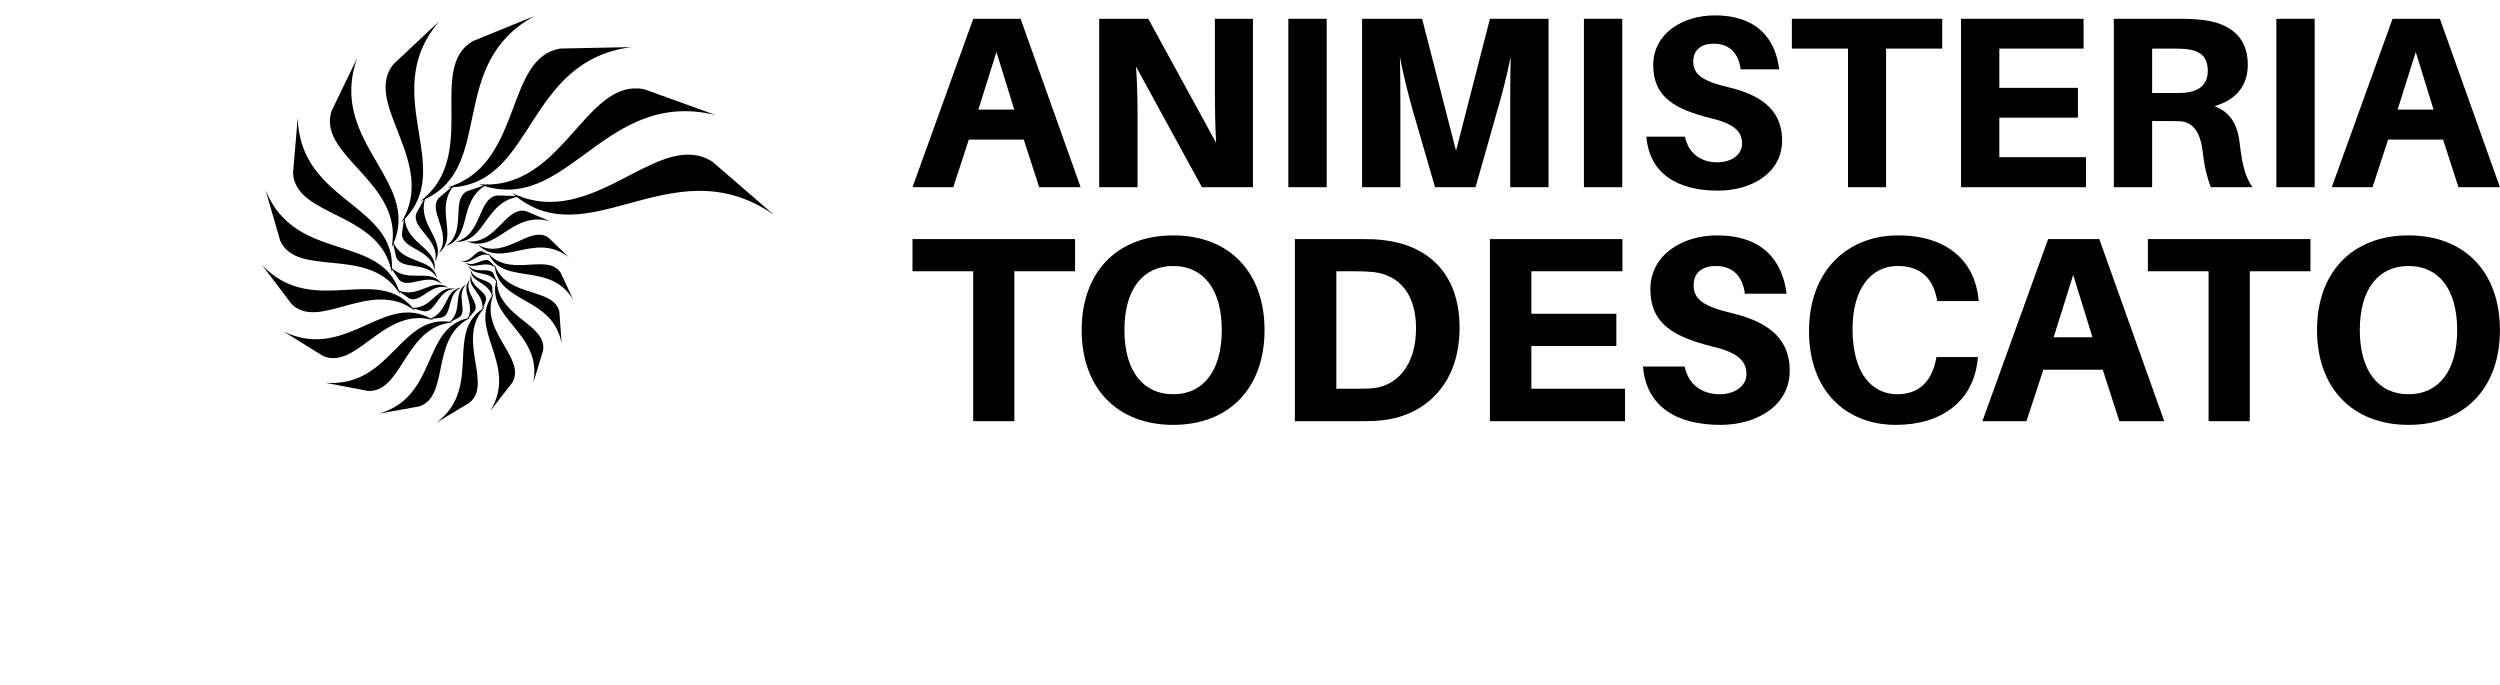
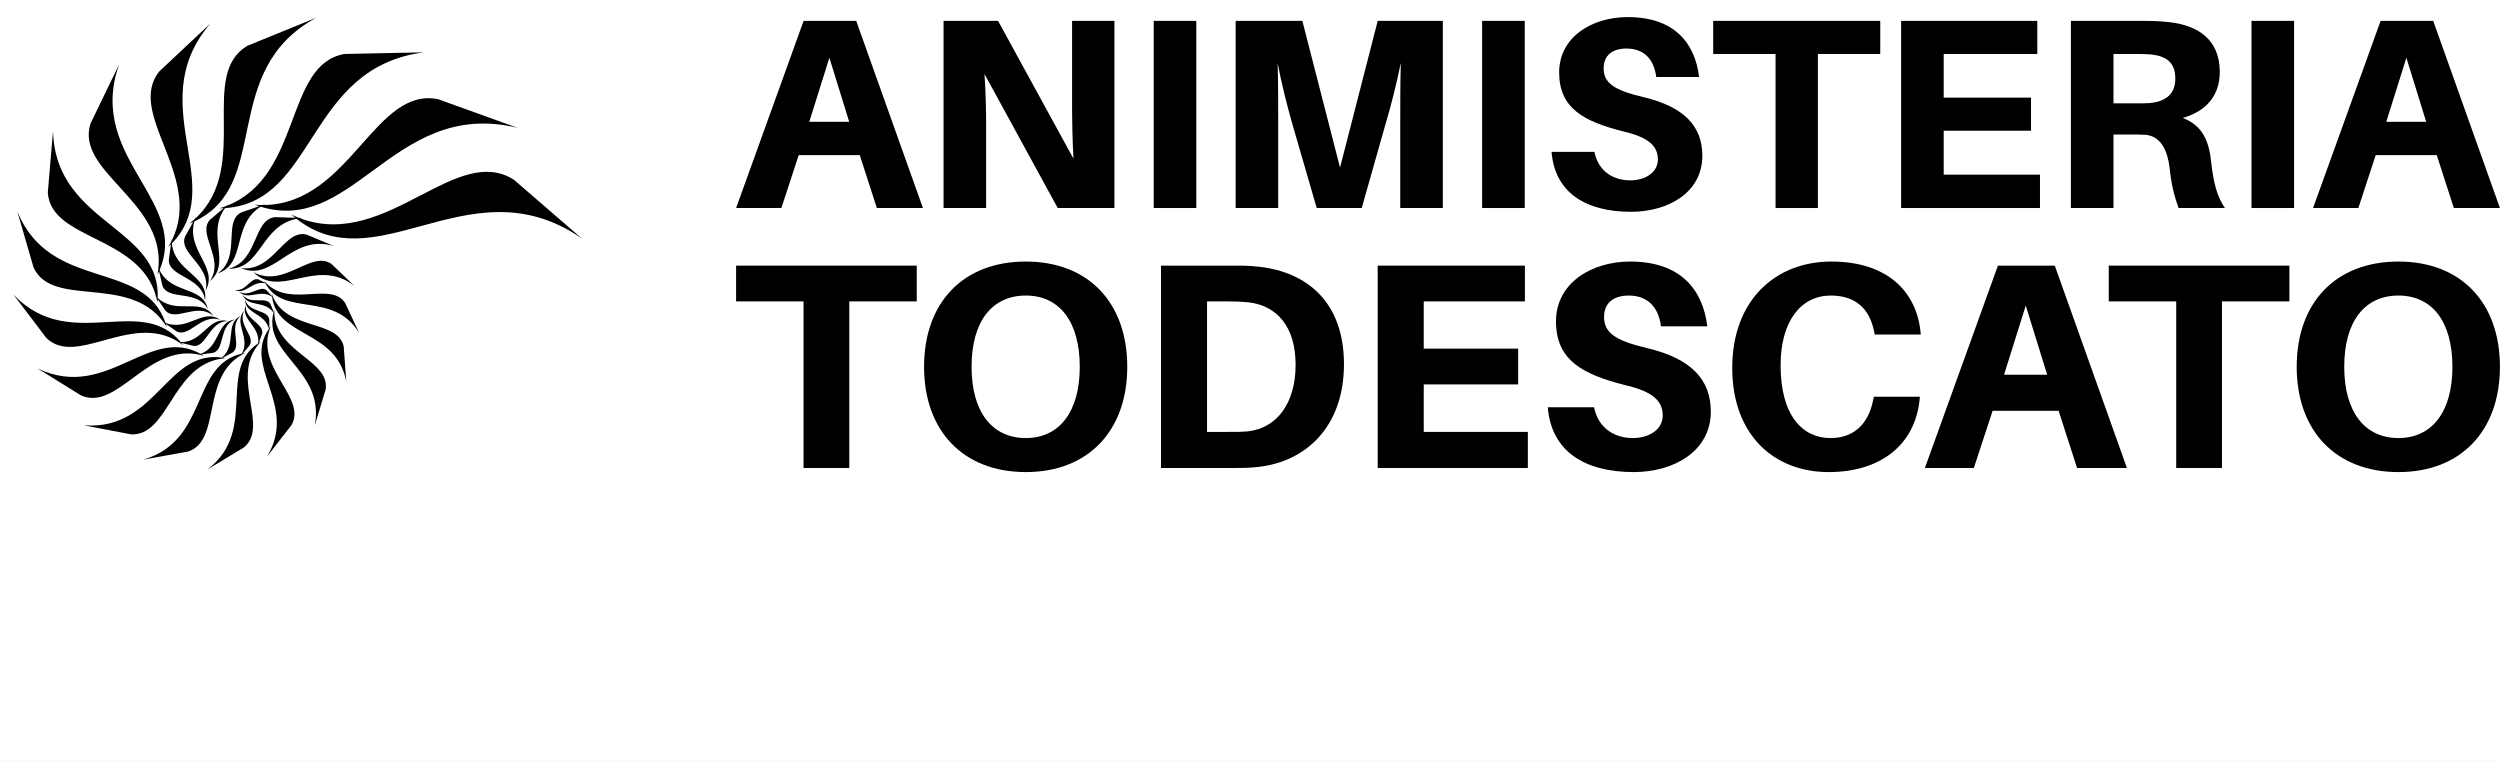
- <svg xmlns="http://www.w3.org/2000/svg" viewBox="0 0 420 115" width="100%" height="auto">
-   <rect width="840" height="115" fill="white" />
+ <svg xmlns="http://www.w3.org/2000/svg" viewBox="42 0 378 115" width="100%" height="auto">
+   <rect x="42" width="378" height="115" fill="white" />
  <g transform="scale(1.3333)">
    <path d="M 129,17.59 L 130.938,23.59 L 136.164,23.59 L 128.598,2.367 L 122.633,2.367 L 114.977,23.59 L 120.109,23.59 L 122.078,17.59 Z M 125.555,6.551 L 127.801,13.809 L 123.277,13.809 Z M 125.555,6.551" fill="#000" fill-rule="nonzero" />
    <path d="M 157.879,23.59 L 157.879,2.367 L 153.078,2.367 L 153.078,11.809 C 153.078,13.379 153.109,15.777 153.234,17.992 L 144.684,2.367 L 138.504,2.367 L 138.504,23.59 L 143.332,23.59 L 143.332,14.363 C 143.332,12.824 143.301,10.641 143.145,8.395 L 151.449,23.59 Z M 157.879,23.59" fill="#000" fill-rule="nonzero" />
    <path d="M 162.336,2.367 L 167.164,2.367 L 167.164,23.59 L 162.336,23.59 Z" fill="#000" fill-rule="nonzero" />
    <path d="M 195.121,2.367 L 187.738,2.367 L 183.465,19.004 L 179.191,2.367 L 171.625,2.367 L 171.625,23.59 L 176.453,23.59 L 176.453,14.176 C 176.453,12.117 176.453,9.348 176.391,7.164 C 176.793,9.348 177.5,12.117 178.082,14.148 L 180.82,23.59 L 185.926,23.59 L 188.602,14.148 C 189.215,12.117 189.922,9.316 190.355,7.133 C 190.293,9.316 190.293,12.117 190.293,14.176 L 190.293,23.59 L 195.121,23.59 Z M 195.121,2.367" fill="#000" fill-rule="nonzero" />
    <path d="M 199.578,2.367 L 204.41,2.367 L 204.41,23.59 L 199.578,23.59 Z" fill="#000" fill-rule="nonzero" />
    <path d="M 216.094,1.938 C 211.973,1.938 208.312,4.242 208.312,8.211 C 208.312,12.27 211.082,13.777 215.633,14.914 C 218.523,15.594 219.508,16.605 219.508,18.082 C 219.508,19.527 218.125,20.453 216.371,20.453 C 214.434,20.453 212.742,19.406 212.312,17.223 L 207.453,17.223 C 207.82,21.805 211.266,24.02 216.465,24.02 C 220.707,24.02 224.551,21.805 224.551,17.684 C 224.551,14.332 222.523,12.117 217.848,11.008 C 214.434,10.211 213.359,9.348 213.359,7.75 C 213.359,6.211 214.434,5.504 215.941,5.504 C 217.973,5.504 219.078,6.766 219.324,8.734 L 224.184,8.734 C 223.723,4.891 221.383,1.938 216.094,1.938 Z M 216.094,1.938" fill="#000" fill-rule="nonzero" />
    <path d="M 244.727,6.121 L 244.727,2.367 L 225.781,2.367 L 225.781,6.121 L 232.855,6.121 L 232.855,23.59 L 237.652,23.59 L 237.652,6.121 Z M 244.727,6.121" fill="#000" fill-rule="nonzero" />
    <path d="M 262.84,19.805 L 251.922,19.805 L 251.922,14.824 L 261.824,14.824 L 261.824,11.07 L 251.922,11.07 L 251.922,6.121 L 262.535,6.121 L 262.535,2.367 L 247.094,2.367 L 247.094,23.59 L 262.84,23.59 Z M 262.84,19.805" fill="#000" fill-rule="nonzero" />
    <path d="M 282.246,18.328 C 282,15.867 281.172,14.176 279.02,13.379 C 281.691,12.609 283.23,10.855 283.23,8.148 C 283.23,4.43 280.68,2.891 277.602,2.523 C 276.496,2.398 275.664,2.367 274.406,2.367 L 266.348,2.367 L 266.348,23.59 L 271.176,23.59 L 271.176,15.254 L 273.082,15.254 C 273.668,15.254 274.188,15.254 274.773,15.285 C 276.371,15.406 277.266,16.762 277.543,19.066 C 277.727,20.852 278.035,22.113 278.555,23.59 L 283.816,23.59 C 282.953,22.359 282.523,20.82 282.246,18.328 Z M 271.176,11.719 L 271.176,6.121 L 273.852,6.121 C 274.527,6.121 275.051,6.152 275.48,6.18 C 277.051,6.367 278.188,6.98 278.188,8.918 C 278.188,10.855 276.863,11.531 275.297,11.688 C 274.867,11.719 274.344,11.719 273.668,11.719 Z M 271.176,11.719" fill="#000" fill-rule="nonzero" />
    <path d="M 286.828,2.367 L 291.656,2.367 L 291.656,23.59 L 286.828,23.59 Z" fill="#000" fill-rule="nonzero" />
    <path d="M 307.836,17.59 L 309.773,23.59 L 315,23.59 L 307.434,2.367 L 301.469,2.367 L 293.809,23.59 L 298.945,23.59 L 300.914,17.59 Z M 304.391,6.551 L 306.637,13.809 L 302.113,13.809 Z M 304.391,6.551" fill="#000" fill-rule="nonzero" />
    <path d="M 135.461,34.18 L 135.461,30.125 L 114.977,30.125 L 114.977,34.18 L 122.625,34.18 L 122.625,53.07 L 127.812,53.07 L 127.812,34.18 Z M 135.461,34.18" fill="#000" fill-rule="nonzero" />
    <path d="M 147.832,29.66 C 140.715,29.66 136.293,34.312 136.293,41.598 C 136.293,48.848 140.715,53.535 147.832,53.535 C 154.914,53.535 159.336,48.848 159.336,41.598 C 159.336,34.312 154.914,29.66 147.832,29.66 Z M 147.832,49.676 C 144.008,49.676 141.68,46.719 141.68,41.598 C 141.68,36.441 144.008,33.516 147.832,33.516 C 151.621,33.516 153.949,36.441 153.949,41.598 C 153.949,46.719 151.621,49.676 147.832,49.676 Z M 147.832,49.676" fill="#000" fill-rule="nonzero" />
    <path d="M 174.336,30.258 C 173.172,30.125 172.637,30.125 171.406,30.125 L 163.16,30.125 L 163.16,53.07 L 171.375,53.07 C 172.605,53.07 173.137,53.07 174.301,52.938 C 179.621,52.305 183.91,48.379 183.91,41.297 C 183.91,34.215 179.656,30.855 174.336,30.258 Z M 173.039,48.914 C 172.273,48.98 171.676,48.98 170.711,48.98 L 168.383,48.98 L 168.383,34.18 L 170.742,34.18 C 171.707,34.18 172.305,34.215 173.07,34.281 C 176.297,34.648 178.426,37.039 178.426,41.363 C 178.426,45.785 176.262,48.547 173.039,48.914 Z M 173.039,48.914" fill="#000" fill-rule="nonzero" />
    <path d="M 204.762,48.98 L 192.957,48.98 L 192.957,43.594 L 203.664,43.594 L 203.664,39.535 L 192.957,39.535 L 192.957,34.18 L 204.43,34.18 L 204.43,30.125 L 187.734,30.125 L 187.734,53.07 L 204.762,53.07 Z M 204.762,48.98" fill="#000" fill-rule="nonzero" />
    <path d="M 216.367,29.66 C 211.91,29.66 207.953,32.152 207.953,36.441 C 207.953,40.832 210.945,42.461 215.867,43.691 C 218.996,44.422 220.059,45.52 220.059,47.117 C 220.059,48.68 218.562,49.676 216.668,49.676 C 214.57,49.676 212.742,48.547 212.277,46.188 L 207.023,46.188 C 207.422,51.141 211.148,53.535 216.766,53.535 C 221.355,53.535 225.512,51.141 225.512,46.684 C 225.512,43.059 223.316,40.664 218.262,39.469 C 214.57,38.605 213.406,37.672 213.406,35.945 C 213.406,34.281 214.57,33.516 216.203,33.516 C 218.395,33.516 219.594,34.879 219.859,37.008 L 225.113,37.008 C 224.613,32.852 222.086,29.66 216.367,29.66 Z M 216.367,29.66" fill="#000" fill-rule="nonzero" />
    <path d="M 239.18,29.66 C 232.863,29.66 227.941,34.016 227.941,41.73 C 227.941,49.246 232.598,53.535 238.879,53.535 C 244.699,53.535 248.656,50.508 249.191,45.32 L 249.223,44.988 L 244.004,44.988 L 243.934,45.32 C 243.402,48.047 241.773,49.676 239.082,49.676 C 235.953,49.676 233.426,47.184 233.426,41.43 C 233.426,36.344 235.789,33.516 239.113,33.516 C 241.875,33.516 243.504,34.945 244.035,37.605 L 244.102,37.938 L 249.324,37.938 L 249.289,37.605 C 248.824,33.082 245.531,29.66 239.18,29.66 Z M 239.18,29.66" fill="#000" fill-rule="nonzero" />
    <path d="M 264.953,46.586 L 267.047,53.07 L 272.699,53.07 L 264.52,30.125 L 258.07,30.125 L 249.789,53.07 L 255.34,53.07 L 257.469,46.586 Z M 261.227,34.648 L 263.656,42.496 L 258.766,42.496 Z M 261.227,34.648" fill="#000" fill-rule="nonzero" />
    <path d="M 291.125,34.18 L 291.125,30.125 L 270.641,30.125 L 270.641,34.18 L 278.289,34.18 L 278.289,53.07 L 283.477,53.07 L 283.477,34.18 Z M 291.125,34.18" fill="#000" fill-rule="nonzero" />
    <path d="M 303.492,29.66 C 296.379,29.66 291.953,34.312 291.953,41.598 C 291.953,48.848 296.379,53.535 303.492,53.535 C 310.578,53.535 315,48.848 315,41.598 C 315,34.312 310.578,29.66 303.492,29.66 Z M 303.492,49.676 C 299.668,49.676 297.344,46.719 297.344,41.598 C 297.344,36.441 299.668,33.516 303.492,33.516 C 307.285,33.516 309.613,36.441 309.613,41.598 C 309.613,46.719 307.285,49.676 303.492,49.676 Z M 303.492,49.676" fill="#000" fill-rule="nonzero" />
    <g transform="translate(33,2) scale(0.622)">
      <path d="M 32.121,37.535 C 32.461,37.273 32.781,37.008 33.086,36.734 C 33.168,36.582 33.254,36.426 33.336,36.273 C 33.285,36.395 33.238,36.512 33.195,36.633 C 38.488,31.773 38.441,24.961 38.395,18.77 C 38.355,12.965 38.32,7.711 42.691,5.133 C 46.887,3.426 51.086,1.707 55.285,0 C 37.324,9.688 47.363,30.5 33.031,37.145 C 32.289,39.777 33.344,41.832 34.332,43.746 C 35.355,45.738 36.309,47.586 35.066,49.777 C 35.648,47.367 34.219,45.629 32.93,44.059 C 31.793,42.676 30.762,41.418 31.312,39.949 C 31.805,39.047 32.305,38.148 32.801,37.25 C 32.578,37.348 32.352,37.445 32.121,37.535 Z M 28.262,41.801 C 28.469,41.465 28.66,41.125 28.832,40.789 C 28.855,40.617 28.879,40.449 28.898,40.277 C 28.895,40.406 28.895,40.535 28.898,40.656 C 31.914,34.609 29.574,28.641 27.449,23.223 C 25.457,18.145 23.656,13.543 26.625,9.809 C 29.73,6.895 32.836,3.98 35.953,1.059 C 29.371,8.719 30.633,16.465 31.801,23.641 C 32.852,30.102 33.828,36.102 28.926,41.156 C 29.168,43.707 30.785,45.152 32.293,46.504 C 33.867,47.91 35.324,49.211 34.977,51.555 C 34.406,47.207 28.398,47.344 28.363,44.191 C 28.5,43.234 28.633,42.281 28.762,41.324 C 28.602,41.484 28.434,41.645 28.262,41.801 Z M 38.844,34.34 C 38.434,34.496 38.012,34.641 37.57,34.77 C 37.84,34.77 38.102,34.762 38.363,34.746 C 37.523,35.453 36.688,36.16 35.852,36.863 C 34.746,38.117 35.293,39.754 35.895,41.562 C 36.578,43.613 37.332,45.883 35.84,48.059 C 37.906,46.352 37.668,44.156 37.406,41.781 C 37.156,39.504 36.891,37.062 38.633,34.73 C 55.395,33.578 53.363,9.102 74.891,6.324 C 70.078,6.43 65.254,6.52 60.43,6.621 C 49.414,8.473 52.762,28.836 38.996,34.281 C 39.082,34.18 39.172,34.082 39.266,33.984 C 39.125,34.102 38.984,34.223 38.844,34.34 Z M 26.48,45.586 C 27.066,39.285 23.012,34.848 19.332,30.812 C 15.875,27.027 12.742,23.598 14.086,19.32 C 15.828,15.711 17.578,12.105 19.32,8.5 C 16.137,17.43 19.848,23.797 23.289,29.699 C 26.391,35.016 29.266,39.953 26.684,46.039 C 28.844,50.473 34.535,48.875 35.488,53.133 C 33.52,49.516 28.297,51.656 27.215,48.902 C 27.008,48.012 26.801,47.121 26.594,46.238 C 26.504,46.441 26.41,46.648 26.305,46.855 C 26.379,46.465 26.434,46.082 26.473,45.703 C 26.438,45.566 26.406,45.43 26.375,45.297 C 26.41,45.395 26.445,45.492 26.48,45.586 Z M 44.043,34.109 C 44.531,34.148 45.004,34.168 45.473,34.168 C 45.656,34.102 45.84,34.039 46.023,33.973 C 45.891,34.035 45.766,34.102 45.641,34.168 C 53.766,34.086 58.883,28.32 63.531,23.086 C 67.895,18.172 71.844,13.727 77.473,14.871 C 82.297,16.613 87.121,18.352 91.957,20.094 C 80.148,17.219 72.527,22.805 65.469,27.977 C 59.113,32.637 53.211,36.961 45.109,34.473 C 39.773,37.836 42.57,44.855 37.262,46.637 C 39.578,45.047 39.691,42.5 39.797,40.203 C 39.887,38.18 39.969,36.348 41.539,35.531 C 42.637,35.148 43.738,34.77 44.84,34.387 C 44.574,34.301 44.312,34.211 44.043,34.109 Z M 6.305,31.879 C 6.844,40.586 22.938,39.656 26.031,50.793 C 25.961,50.719 25.887,50.637 25.816,50.551 C 25.902,50.676 25.984,50.801 26.07,50.926 C 26.156,51.25 26.23,51.586 26.293,51.93 C 26.312,51.727 26.328,51.523 26.34,51.328 C 26.816,52.031 27.297,52.734 27.773,53.441 C 28.652,54.402 29.969,54.113 31.426,53.793 C 33.074,53.43 34.898,53.027 36.465,54.363 C 35.312,52.613 33.59,52.625 31.723,52.633 C 29.934,52.641 28.016,52.648 26.348,51.109 C 26.578,44.891 22.391,41.527 17.879,37.906 C 12.871,33.883 7.465,29.543 7.258,20.629 C 6.941,24.371 6.621,28.125 6.305,31.879 Z M 52.289,36.582 C 60.395,39.605 67.68,35.828 74.293,32.398 C 80.496,29.184 86.113,26.27 91.273,29.547 C 95.402,33.121 99.535,36.684 103.664,40.254 C 93.031,32.906 83.336,35.547 74.355,37.996 C 66.262,40.203 58.746,42.25 51.652,36.684 C 48.43,37.324 46.805,39.578 45.293,41.68 C 43.715,43.871 42.25,45.898 39.219,45.773 C 44.68,44.465 43.703,36.832 47.707,36.375 C 48.941,36.418 50.176,36.453 51.41,36.492 C 51.184,36.309 50.957,36.117 50.734,35.918 C 51.195,36.141 51.652,36.336 52.109,36.512 C 52.328,36.52 52.543,36.527 52.758,36.535 C 52.598,36.547 52.441,36.562 52.289,36.582 Z M 28,56.398 C 27.82,56.109 27.637,55.832 27.445,55.566 C 27.336,55.492 27.23,55.418 27.125,55.344 C 27.207,55.387 27.293,55.43 27.375,55.473 C 20.895,46.766 7.102,53 3.711,45.547 C 2.719,42.145 1.742,38.742 0.75,35.352 C 6.805,50.074 23.762,43.988 27.766,55.648 C 29.754,56.445 31.438,55.793 33.004,55.184 C 34.637,54.547 36.141,53.961 37.742,55.102 C 35.914,54.457 34.445,55.422 33.121,56.297 C 31.957,57.066 30.902,57.762 29.809,57.219 C 29.148,56.758 28.488,56.301 27.832,55.84 C 27.891,56.023 27.949,56.207 28,56.398 Z M 48.496,42.172 C 46.668,44.027 44.645,46.078 41.496,45.66 C 44.449,46.945 46.672,45.488 49.078,43.914 C 51.633,42.238 54.395,40.43 58.461,41.645 L 53.512,39.562 C 51.566,39.059 50.105,40.539 48.496,42.172 Z M 43.793,46.41 C 46.762,48.023 49.555,46.758 52.074,45.613 C 54.297,44.602 56.312,43.688 58.051,44.93 L 62.18,48.891 C 58.602,46.133 55.172,46.879 51.992,47.566 C 49.004,48.215 46.242,48.812 43.793,46.41 Z M 40.391,49.641 C 41.48,49.84 42.227,49.164 42.898,48.551 C 43.488,48.012 44.027,47.523 44.691,47.73 C 45.105,47.93 45.512,48.129 45.922,48.324 C 45.875,48.23 45.828,48.137 45.785,48.039 C 45.906,48.176 46.027,48.309 46.152,48.438 C 46.23,48.473 46.309,48.512 46.387,48.551 C 46.328,48.527 46.266,48.508 46.207,48.488 C 48.5,50.746 51.543,50.566 54.312,50.402 C 56.906,50.25 59.254,50.109 60.508,52.008 C 61.371,53.84 62.238,55.684 63.09,57.516 C 58.352,49.707 49.281,54.68 45.977,48.43 C 44.785,48.168 43.895,48.688 43.066,49.172 C 42.199,49.676 41.398,50.145 40.391,49.641 Z M 44.074,49.82 C 43.176,50.176 42.18,50.566 41.176,49.949 C 41.984,50.828 42.957,50.672 44.008,50.5 C 45.023,50.336 46.109,50.16 47.195,50.891 C 48.105,58.348 58.984,56.863 60.723,66.402 C 60.574,64.25 60.418,62.102 60.258,59.949 C 59.18,55.09 50.18,57.043 47.414,51.055 C 47.453,51.086 47.496,51.121 47.535,51.156 C 47.488,51.102 47.438,51.047 47.387,50.992 C 47.301,50.805 47.223,50.609 47.148,50.402 C 47.156,50.531 47.168,50.652 47.18,50.773 C 46.844,50.414 46.508,50.059 46.172,49.699 C 45.59,49.227 44.871,49.512 44.074,49.82 Z M 31.004,59.734 C 30.754,59.543 30.504,59.363 30.25,59.199 C 30.129,59.172 30.004,59.141 29.879,59.109 C 29.973,59.121 30.066,59.133 30.156,59.141 C 25.707,56.312 20.891,57.641 16.512,58.848 C 12.406,59.98 8.691,61.004 6.031,58.391 C 4.016,55.738 2.016,53.09 0,50.438 C 5.402,56.168 11.512,55.82 17.176,55.5 C 22.281,55.211 27.023,54.945 30.551,59.16 C 32.555,59.191 33.805,58.051 34.977,56.988 C 36.195,55.883 37.324,54.855 39.117,55.32 C 37.297,55.367 36.332,56.711 35.465,57.926 C 34.703,58.992 34.012,59.961 32.871,59.848 C 32.133,59.664 31.406,59.484 30.672,59.305 C 30.785,59.441 30.895,59.586 31.004,59.734 Z M 44.766,51.535 C 43.738,51.543 42.598,51.551 41.836,50.551 C 42.754,52.875 45.832,51.461 47.453,53.777 C 46.543,57.449 48.609,59.98 50.84,62.711 C 53.316,65.742 55.988,69.016 54.977,74.355 C 55.637,72.16 56.309,69.961 56.969,67.766 C 57.348,65.223 55.27,63.566 52.973,61.734 C 50.527,59.781 47.836,57.633 47.605,54.012 C 47.637,54.062 47.668,54.117 47.695,54.172 C 47.664,54.09 47.633,54.012 47.602,53.934 C 47.59,53.723 47.586,53.504 47.594,53.281 C 47.555,53.406 47.52,53.527 47.488,53.648 C 47.293,53.168 47.094,52.688 46.898,52.203 C 46.496,51.52 45.672,51.527 44.766,51.535 Z M 42.27,51.406 C 42.984,53.816 46.363,53.203 46.672,54.977 C 46.68,55.523 46.695,56.07 46.707,56.625 C 46.781,56.52 46.863,56.414 46.945,56.309 C 46.859,56.52 46.781,56.73 46.711,56.938 C 46.715,57.039 46.715,57.141 46.719,57.242 C 46.707,57.168 46.695,57.098 46.684,57.027 C 45.527,60.719 47.387,63.883 49.074,66.758 C 50.656,69.453 52.09,71.891 50.746,74.273 C 49.242,76.199 47.754,78.133 46.25,80.055 C 49.281,75.137 47.875,70.867 46.57,66.914 C 45.395,63.352 44.305,60.043 46.621,56.742 C 45.875,53.828 42.301,54.062 42.27,51.406 Z M 42.383,52.406 C 42.273,53.82 43.234,54.676 44.105,55.449 C 44.871,56.129 45.566,56.75 45.387,57.629 C 45.184,58.184 44.984,58.742 44.781,59.301 C 44.898,59.223 45.023,59.148 45.148,59.074 C 44.977,59.254 44.816,59.438 44.664,59.625 C 44.633,59.715 44.602,59.805 44.566,59.895 C 44.582,59.824 44.598,59.758 44.613,59.691 C 42.062,62.91 42.699,66.758 43.273,70.254 C 43.816,73.539 44.309,76.508 42.062,78.359 C 39.844,79.703 37.617,81.043 35.398,82.387 C 40.289,78.656 40.516,73.883 40.73,69.457 C 40.922,65.473 41.102,61.773 44.66,59.379 C 44.852,57.824 44.07,56.758 43.34,55.762 C 42.578,54.727 41.875,53.766 42.383,52.406 Z M 42.648,57.137 C 42.078,56.039 41.445,54.82 42.098,53.453 C 41.078,54.605 41.41,55.828 41.77,57.148 C 42.117,58.418 42.484,59.777 41.703,61.25 C 32.32,63.398 35.672,77.078 23.734,80.578 L 31.891,79.109 C 37.961,77.086 34.242,65.863 41.535,61.543 C 41.5,61.602 41.457,61.664 41.414,61.727 C 41.48,61.648 41.547,61.574 41.609,61.496 C 41.832,61.371 42.062,61.25 42.305,61.133 C 42.148,61.16 42,61.188 41.852,61.219 C 42.266,60.742 42.676,60.27 43.09,59.789 C 43.605,58.984 43.148,58.109 42.648,57.137 Z M 41.414,54.387 C 40.246,55.492 40.41,56.945 40.559,58.254 C 40.691,59.406 40.809,60.453 39.992,61.055 C 39.406,61.375 38.809,61.688 38.219,62.004 C 38.375,62.027 38.535,62.055 38.695,62.09 C 38.414,62.109 38.141,62.145 37.875,62.188 C 37.781,62.238 37.688,62.289 37.594,62.34 C 37.66,62.293 37.723,62.246 37.785,62.203 C 33.195,62.98 30.816,66.699 28.656,70.078 C 26.629,73.25 24.793,76.121 21.504,75.98 C 18.613,75.426 15.723,74.879 12.844,74.32 C 19.781,74.883 23.59,71.039 27.121,67.48 C 30.301,64.273 33.25,61.293 38.059,61.98 C 40.785,59.602 38.57,55.867 41.414,54.387 Z M 36.434,61.121 C 38.652,60.508 37.422,56.273 40.391,55.047 C 37.012,55.434 37.773,59.98 34.168,61.305 C 29.652,58.797 25.586,60.625 21.203,62.598 C 16.34,64.789 11.09,67.152 4.414,63.945 C 7.078,65.594 9.727,67.242 12.391,68.895 C 15.605,70.289 18.523,68.137 21.746,65.762 C 25.18,63.23 28.957,60.445 33.809,61.422 C 33.727,61.445 33.641,61.465 33.555,61.484 C 33.672,61.473 33.789,61.457 33.906,61.441 C 34.188,61.5 34.473,61.57 34.758,61.656 C 34.613,61.562 34.465,61.473 34.316,61.391 C 35.023,61.301 35.73,61.215 36.434,61.121 Z M 36.434,61.121" fill="#000" fill-rule="evenodd" />
    </g>
  </g>
</svg>
